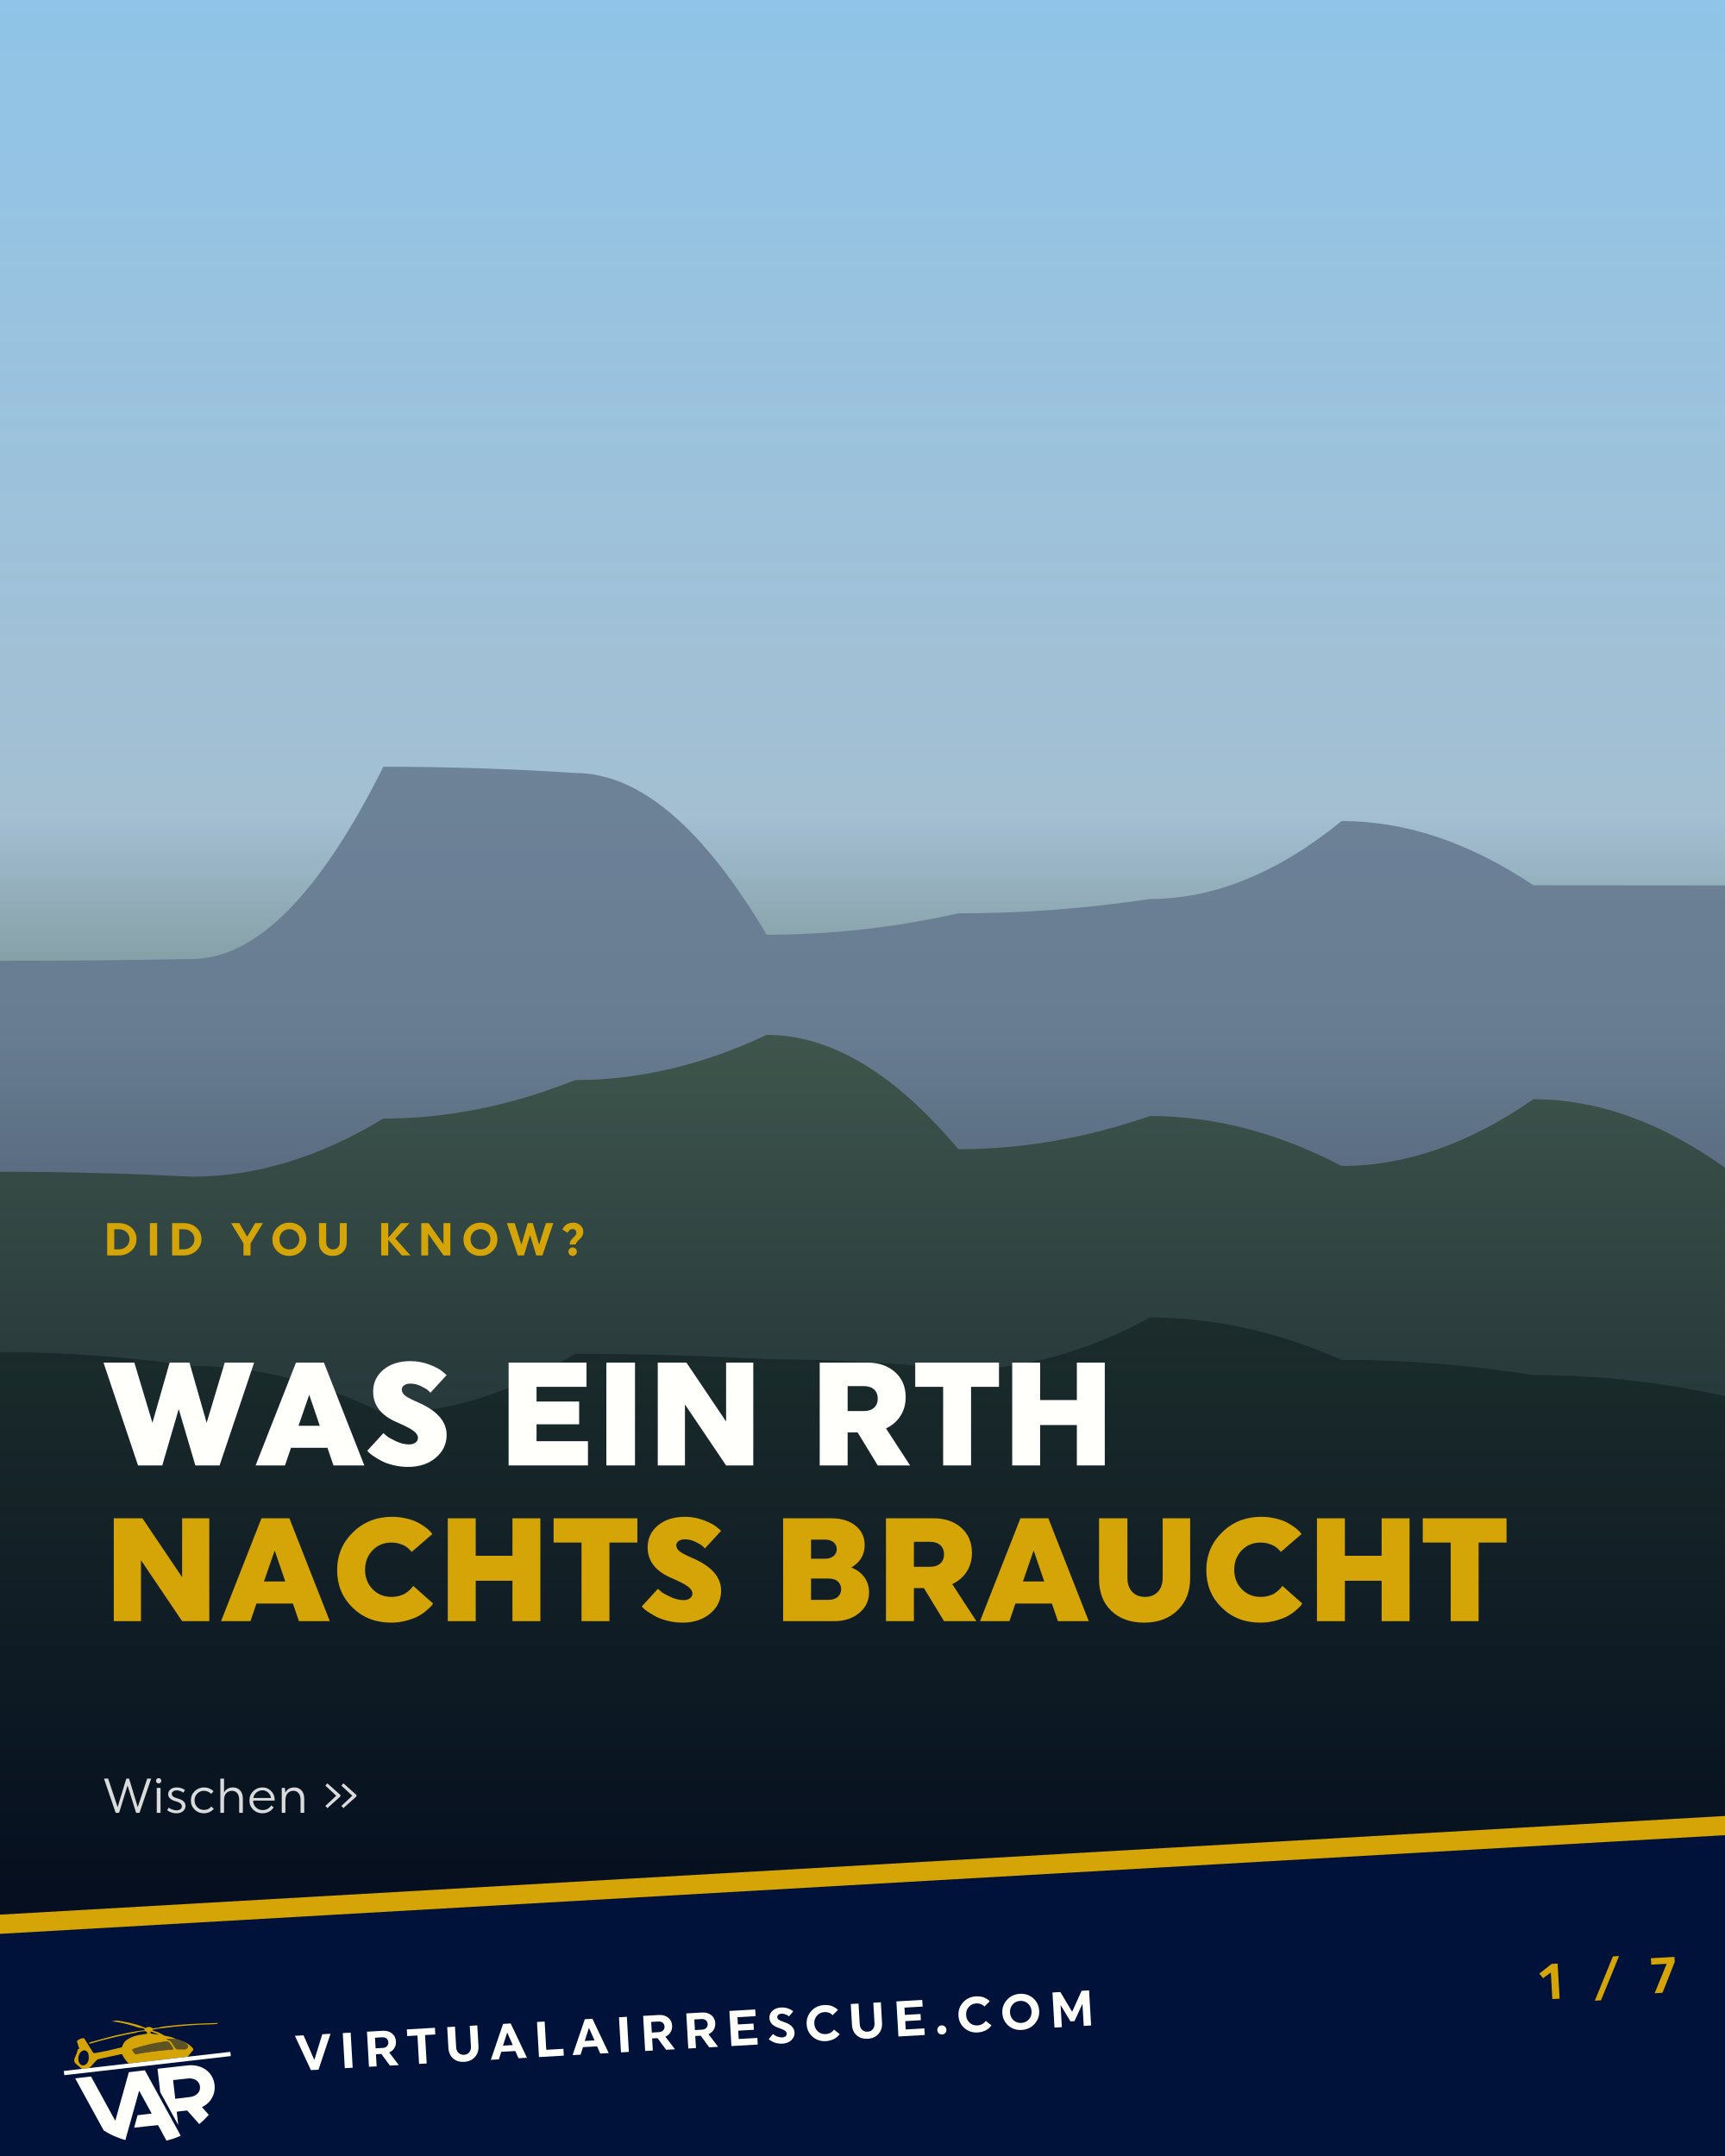
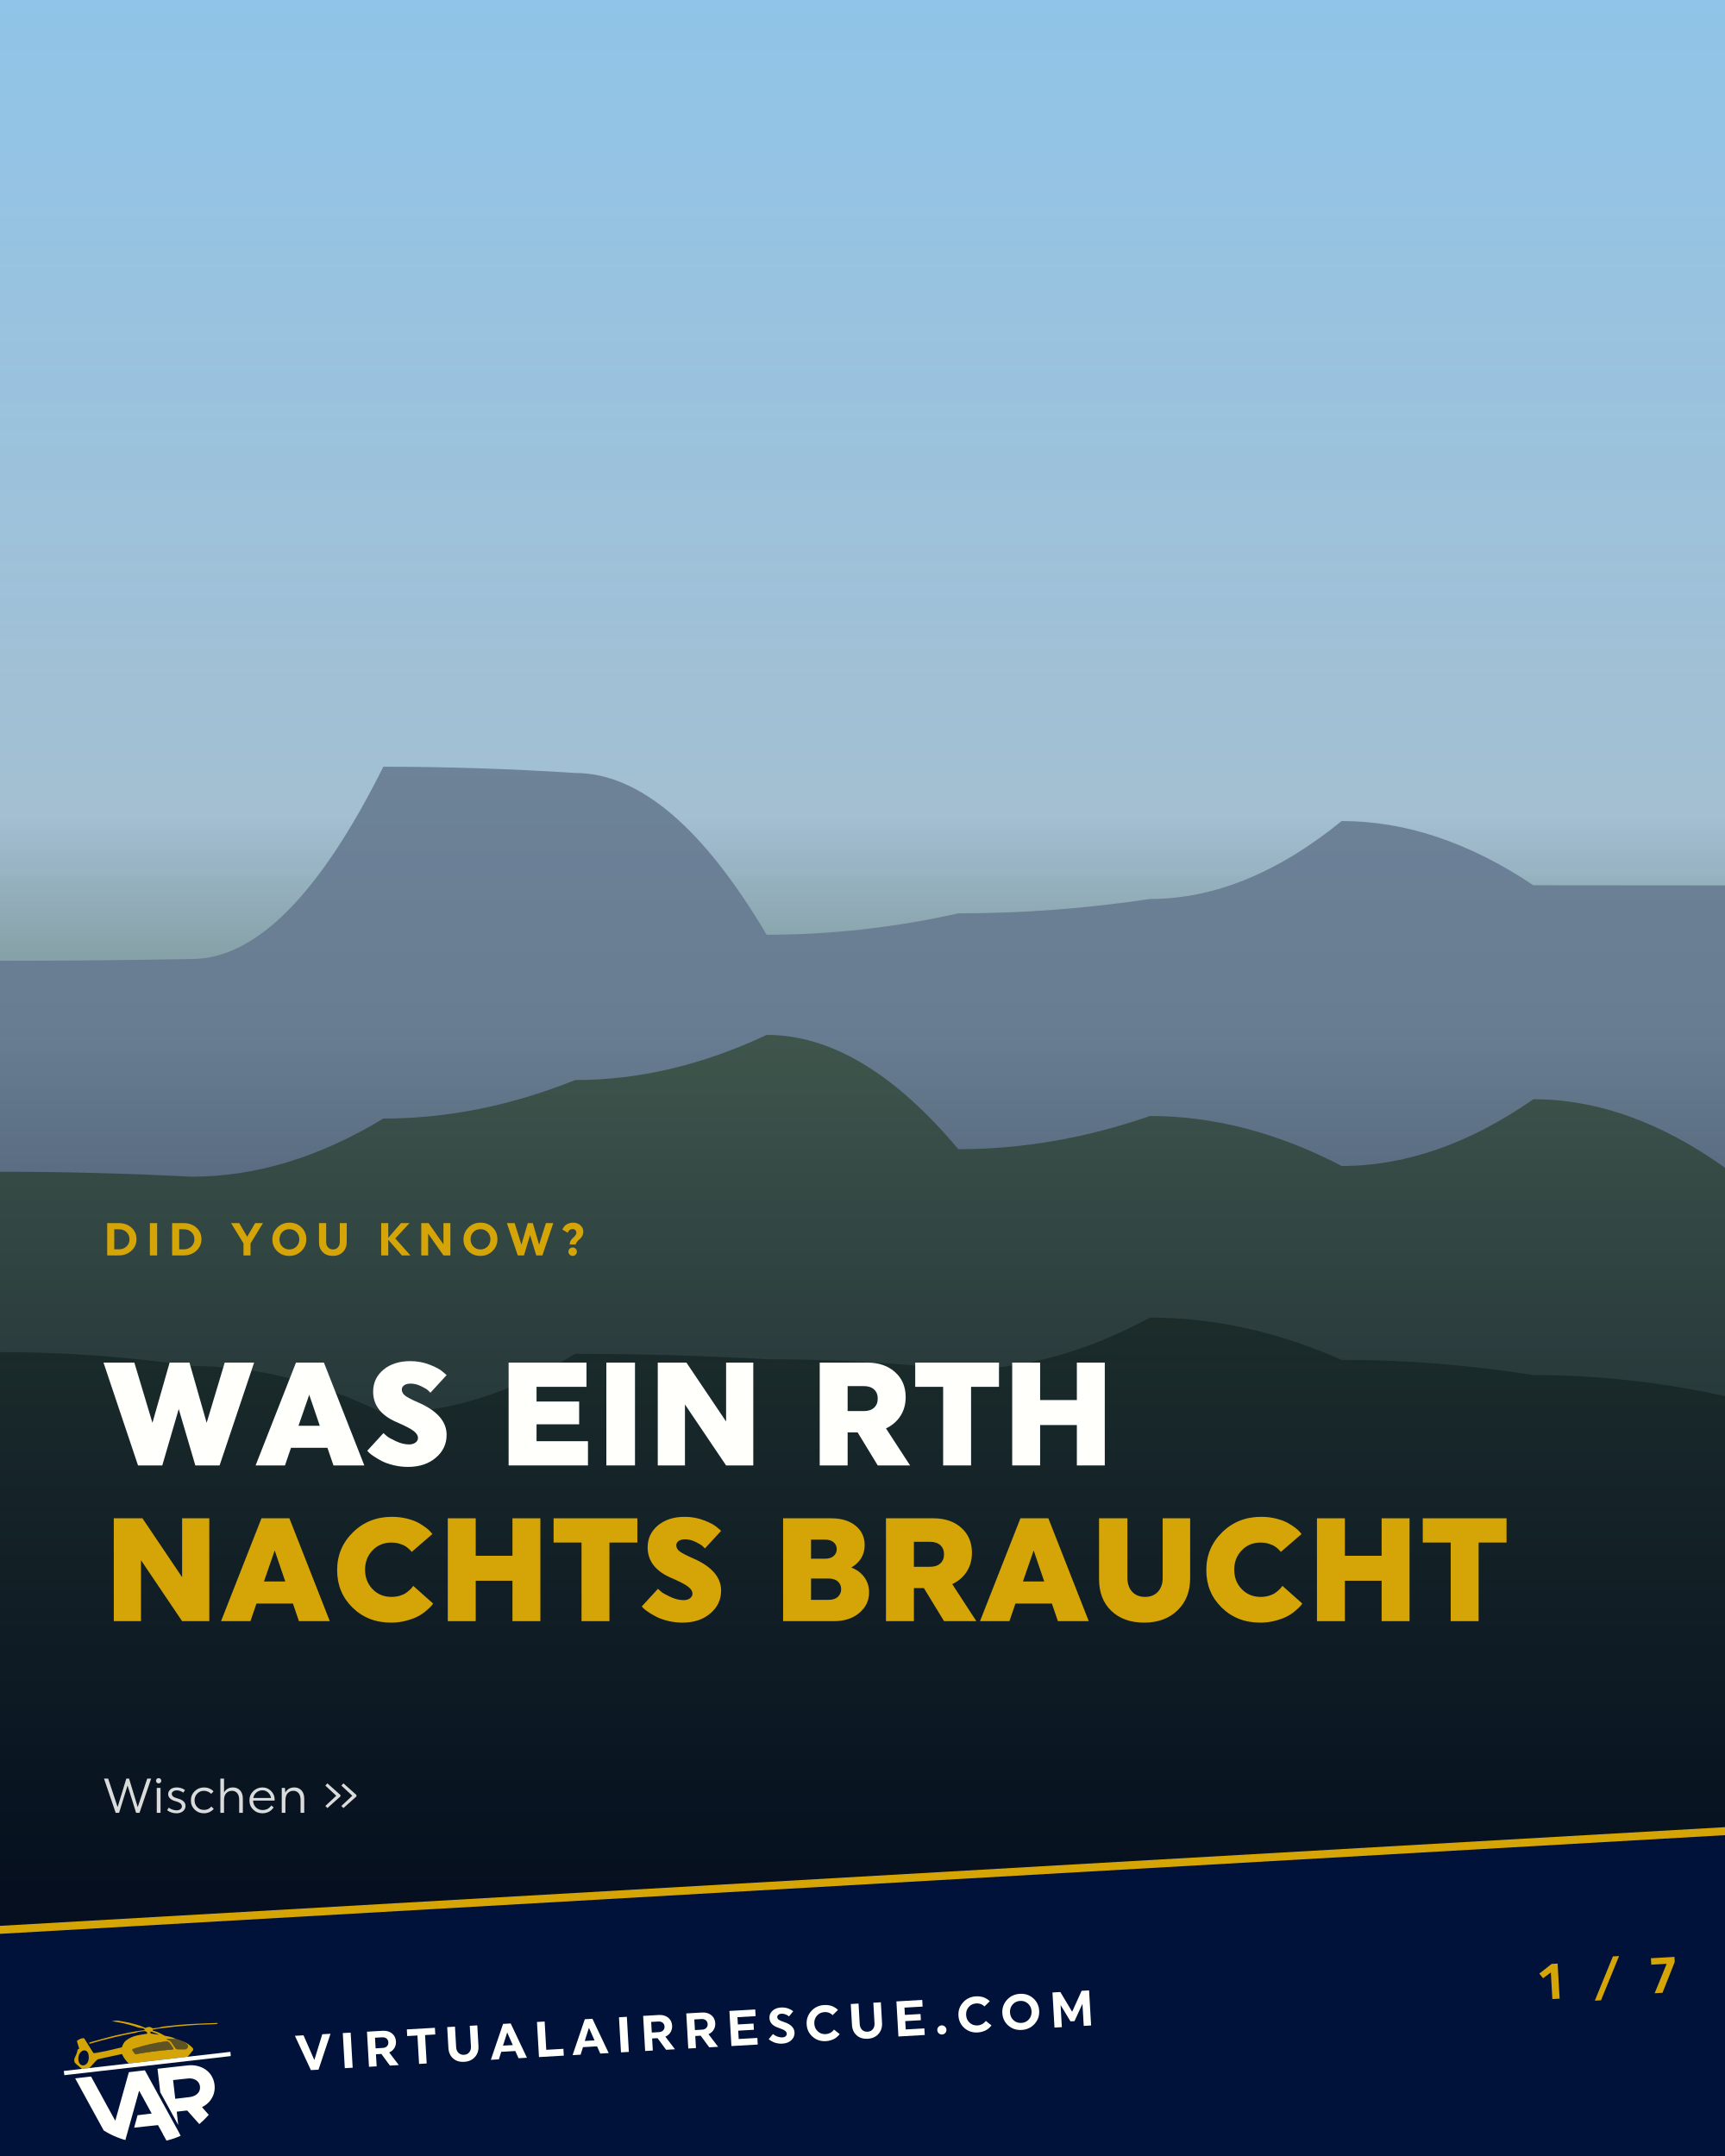
<svg xmlns="http://www.w3.org/2000/svg" viewBox="0 0 1080 1350" width="1080" height="1350">
  <defs>
    <clipPath id="k37">
      <rect x="0" y="0" width="1080" height="1350" />
    </clipPath>
  </defs>
  <g clip-path="url(#k37)">
    <g transform="translate(0,0)">
      <defs>
        <linearGradient id="sc38" x1="0" y1="0" x2="0" y2="1">
          <stop offset="0%" stop-color="#8FC4E8" />
          <stop offset="38%" stop-color="#BBD9EC" />
          <stop offset="58%" stop-color="#5F7F63" />
          <stop offset="78%" stop-color="#3C5A45" />
          <stop offset="100%" stop-color="#243A2C" />
        </linearGradient>
      </defs>
      <rect width="1080" height="1350" fill="url(#sc38)" />
      <path d="M0,1350 L0,601.6 Q60.0,601.6 120.0,600.5 Q180.0,600.5 240.0,480.1 Q300.0,480.1 360.0,484.0 Q420.0,484.0 480.0,585.3 Q540.0,585.3 600.0,571.9 Q660.0,571.9 720.0,562.9 Q780.0,562.9 840.0,514.1 Q900.0,514.1 960.0,554.3 Q1020.0,554.3 1080.0,554.4 L1080,1350 Z" fill="#7C93A8" />
      <path d="M0,1350 L0,733.7 Q60.0,733.7 120.0,736.8 Q180.0,736.8 240.0,700.4 Q300.0,700.4 360.0,676.3 Q420.0,676.3 480.0,648.0 Q540.0,648.0 600.0,719.6 Q660.0,719.6 720.0,698.8 Q780.0,698.8 840.0,730.1 Q900.0,730.1 960.0,688.3 Q1020.0,688.3 1080.0,731.2 L1080,1350 Z" fill="#4A6455" />
      <path d="M0,1350 L0,846.6 Q60.0,846.6 120.0,855.3 Q180.0,855.3 240.0,884.9 Q300.0,884.9 360.0,847.7 Q420.0,847.7 480.0,851.1 Q540.0,851.1 600.0,857.6 Q660.0,857.6 720.0,825.0 Q780.0,825.0 840.0,851.5 Q900.0,851.5 960.0,861.0 Q1020.0,861.0 1080.0,874.2 L1080,1350 Z" fill="#2E4536" />
    </g>
  </g>
  <defs>
    <linearGradient id="sr39" gradientUnits="userSpaceOnUse" x1="0" y1="0" x2="0" y2="1180">
      <stop offset="0%" stop-color="#00081C" stop-opacity="0" />
      <stop offset="55%" stop-color="#00081C" stop-opacity="0.16" />
      <stop offset="100%" stop-color="#00081C" stop-opacity="0.88" />
    </linearGradient>
  </defs>
  <rect width="1080" height="1350" fill="url(#sr39)" />
  <g fill="#D5A507" transform="translate(64.8,786.1)">
    <path transform="translate(0.00,0) scale(0.0289,-0.0289)" d="M233.0 567.0V132.0H333.0Q433.0 132.0 498.0 194.0Q563.0 256.0 563.0 350.0Q563.0 444.0 498.0 505.5Q433.0 567.0 333.0 567.0ZM80.0 700.0H330.0Q498.0 700.0 606.5 601.0Q715.0 502.0 715.0 352.0Q715.0 202.0 604.0 101.0Q493.0 0.0 325.0 0.0H80.0Z" />
    <path transform="translate(26.59,0) scale(0.0289,-0.0289)" d="M85.0 0.0V700.0H242.0V0.0Z" />
    <path transform="translate(40.66,0) scale(0.0289,-0.0289)" d="M233.0 567.0V132.0H333.0Q433.0 132.0 498.0 194.0Q563.0 256.0 563.0 350.0Q563.0 444.0 498.0 505.5Q433.0 567.0 333.0 567.0ZM80.0 700.0H330.0Q498.0 700.0 606.5 601.0Q715.0 502.0 715.0 352.0Q715.0 202.0 604.0 101.0Q493.0 0.0 325.0 0.0H80.0Z" />
    <path transform="translate(79.88,0) scale(0.0289,-0.0289)" d="M269.0 0.0V260.0L0.0 700.0H177.0L349.0 405.0L521.0 700.0H690.0L421.0 260.0V0.0Z" />
    <path transform="translate(104.44,0) scale(0.0289,-0.0289)" d="M413.0 130.0Q505.0 130.0 566.5 193.0Q628.0 256.0 628.0 350.0Q628.0 443.0 566.5 506.0Q505.0 569.0 413.0 569.0Q320.0 569.0 259.0 506.0Q198.0 443.0 198.0 350.0Q198.0 256.0 259.0 193.0Q320.0 130.0 413.0 130.0ZM152.0 604.5Q259.0 710.0 415.0 710.0Q571.0 710.0 675.5 607.0Q780.0 504.0 780.0 352.0Q780.0 200.0 673.0 95.0Q566.0 -10.0 410.0 -10.0Q254.0 -10.0 149.5 92.5Q45.0 195.0 45.0 347.0Q45.0 499.0 152.0 604.5Z" />
    <path transform="translate(132.91,0) scale(0.0289,-0.0289)" d="M520.0 700.0H670.0V290.0Q670.0 156.0 586.0 73.0Q502.0 -10.0 368.0 -10.0Q233.0 -10.0 151.5 70.5Q70.0 151.0 70.0 285.0V700.0H225.0V290.0Q225.0 218.0 266.0 174.0Q307.0 130.0 373.0 130.0Q439.0 130.0 479.5 174.0Q520.0 218.0 520.0 290.0Z" />
    <path transform="translate(171.55,0) scale(0.0289,-0.0289)" d="M528.0 0.0 233.0 339.0V0.0H80.0V700.0H233.0V381.0L508.0 700.0H693.0L385.0 368.0L713.0 0.0Z" />
    <path transform="translate(196.64,0) scale(0.0289,-0.0289)" d="M561.0 0.0 229.0 472.0V0.0H80.0V700.0H238.0L561.0 240.0V700.0H710.0V0.0Z" />
    <path transform="translate(224.09,0) scale(0.0289,-0.0289)" d="M413.0 130.0Q505.0 130.0 566.5 193.0Q628.0 256.0 628.0 350.0Q628.0 443.0 566.5 506.0Q505.0 569.0 413.0 569.0Q320.0 569.0 259.0 506.0Q198.0 443.0 198.0 350.0Q198.0 256.0 259.0 193.0Q320.0 130.0 413.0 130.0ZM152.0 604.5Q259.0 710.0 415.0 710.0Q571.0 710.0 675.5 607.0Q780.0 504.0 780.0 352.0Q780.0 200.0 673.0 95.0Q566.0 -10.0 410.0 -10.0Q254.0 -10.0 149.5 92.5Q45.0 195.0 45.0 347.0Q45.0 499.0 152.0 604.5Z" />
    <path transform="translate(252.56,0) scale(0.0289,-0.0289)" d="M236.0 0.0 0.0 700.0H168.0L315.0 232.0L452.0 700.0H561.0L698.0 232.0L845.0 700.0H1005.0L769.0 0.0H636.0L502.0 442.0L370.0 0.0Z" />
    <path transform="translate(286.23,0) scale(0.0289,-0.0289)" d="M351.0 81.0Q351.0 44.0 324.5 17.0Q298.0 -10.0 260.0 -10.0Q222.0 -10.0 195.0 16.5Q168.0 43.0 168.0 81.0Q168.0 119.0 195.0 145.5Q222.0 172.0 260.0 172.0Q298.0 172.0 324.5 145.5Q351.0 119.0 351.0 81.0ZM340.0 492.0Q340.0 526.0 317.5 549.0Q295.0 572.0 260.0 572.0Q237.0 572.0 217.5 563.5Q198.0 555.0 186.5 543.5Q175.0 532.0 167.0 520.0Q159.0 508.0 156.0 500.0L153.0 491.0L38.0 560.0Q40.0 566.0 44.0 576.0Q48.0 586.0 66.5 612.0Q85.0 638.0 108.5 658.0Q132.0 678.0 175.5 694.0Q219.0 710.0 271.0 710.0Q364.0 710.0 427.0 653.0Q490.0 596.0 490.0 516.0Q490.0 464.0 467.0 422.0Q444.0 380.0 416.0 357.0Q388.0 334.0 360.0 302.0Q332.0 270.0 325.0 237.0H195.0Q195.0 275.0 210.0 306.5Q225.0 338.0 246.5 359.5Q268.0 381.0 289.0 401.0Q310.0 421.0 325.0 444.0Q340.0 467.0 340.0 492.0Z" />
  </g>
  <g fill="#FFFFFC" transform="translate(64.8,917.6)">
    <path transform="translate(0.00,0) scale(0.092,-0.092)" d="M235.0 0.0 0.0 700.0H210.0L333.0 290.0L450.0 700.0H585.0L702.0 290.0L825.0 700.0H1025.0L790.0 0.0H625.0L512.0 384.0L400.0 0.0Z" />
    <path transform="translate(95.22,0) scale(0.092,-0.092)" d="M465.0 700.0 740.0 0.0H530.0L489.0 120.0H241.0L200.0 0.0H0.0L275.0 700.0ZM437.0 270.0 365.0 481.0 292.0 270.0Z" />
    <path transform="translate(164.22,0) scale(0.092,-0.092)" d="M245.0 517.0Q245.0 493.0 267.0 475.5Q289.0 458.0 356.0 429.0Q550.0 345.0 550.0 208.0Q550.0 115.0 476.5 52.5Q403.0 -10.0 287.0 -10.0Q237.0 -10.0 189.5 1.5Q142.0 13.0 111.0 29.0Q80.0 45.0 56.0 61.0Q32.0 77.0 21.0 88.0L10.0 100.0L120.0 220.0Q129.0 211.0 144.5 198.5Q160.0 186.0 206.0 164.5Q252.0 143.0 295.0 143.0Q321.0 143.0 338.0 155.5Q355.0 168.0 355.0 187.0Q355.0 212.0 325.0 235.0Q295.0 258.0 209.0 295.0Q50.0 364.0 50.0 502.0Q50.0 593.0 120.0 651.5Q190.0 710.0 303.0 710.0Q372.0 710.0 434.0 686.0Q496.0 662.0 523.0 638.0L550.0 615.0L440.0 495.0Q434.0 502.0 422.0 512.5Q410.0 523.0 375.0 540.0Q340.0 557.0 305.0 557.0Q277.0 557.0 261.0 545.5Q245.0 534.0 245.0 517.0Z" />
    <path transform="translate(247.20,0) scale(0.092,-0.092)" d="M610.0 0.0H70.0V700.0H600.0V535.0H260.0V435.0H550.0V280.0H260.0V165.0H610.0Z" />
    <path transform="translate(307.92,0) scale(0.092,-0.092)" d="M75.0 0.0V700.0H270.0V0.0Z" />
    <path transform="translate(340.58,0) scale(0.092,-0.092)" d="M535.0 0.0 255.0 415.0V0.0H70.0V700.0H265.0L535.0 299.0V700.0H720.0V0.0Z" />
    <path transform="translate(441.97,0) scale(0.092,-0.092)" d="M70.0 0.0V700.0H393.0Q510.0 700.0 582.5 635.5Q655.0 571.0 655.0 465.0Q655.0 392.0 619.5 337.0Q584.0 282.0 521.0 252.0L685.0 0.0H465.0L328.0 225.0H260.0V0.0ZM370.0 540.0H260.0V370.0H370.0Q415.0 370.0 440.0 393.0Q465.0 416.0 465.0 455.0Q465.0 494.0 440.0 517.0Q415.0 540.0 370.0 540.0Z" />
    <path transform="translate(507.29,0) scale(0.092,-0.092)" d="M580.0 535.0H390.0V0.0H200.0V535.0H10.0V700.0H580.0Z" />
    <path transform="translate(562.49,0) scale(0.092,-0.092)" d="M510.0 0.0V275.0H260.0V0.0H70.0V700.0H260.0V445.0H510.0V700.0H700.0V0.0Z" />
  </g>
  <g fill="#D5A507" transform="translate(64.8,1015.1)">
    <path transform="translate(0.00,0) scale(0.092,-0.092)" d="M535.0 0.0 255.0 415.0V0.0H70.0V700.0H265.0L535.0 299.0V700.0H720.0V0.0Z" />
    <path transform="translate(73.60,0) scale(0.092,-0.092)" d="M465.0 700.0 740.0 0.0H530.0L489.0 120.0H241.0L200.0 0.0H0.0L275.0 700.0ZM437.0 270.0 365.0 481.0 292.0 270.0Z" />
    <path transform="translate(142.60,0) scale(0.092,-0.092)" d="M558.0 240.0 693.0 120.0Q690.0 115.0 683.0 106.0Q676.0 97.0 650.5 74.5Q625.0 52.0 594.5 35.0Q564.0 18.0 513.5 4.0Q463.0 -10.0 407.0 -10.0Q249.0 -10.0 144.5 92.5Q40.0 195.0 40.0 347.0Q40.0 499.0 147.5 604.5Q255.0 710.0 413.0 710.0Q467.0 710.0 515.0 698.0Q563.0 686.0 593.5 669.0Q624.0 652.0 646.5 634.5Q669.0 617.0 678.0 605.0L688.0 593.0L547.0 471.0Q545.0 474.0 542.0 478.0Q539.0 482.0 527.0 493.0Q515.0 504.0 500.5 512.5Q486.0 521.0 461.5 528.0Q437.0 535.0 410.0 535.0Q332.0 535.0 281.0 482.0Q230.0 429.0 230.0 350.0Q230.0 271.0 281.0 218.0Q332.0 165.0 410.0 165.0Q439.0 165.0 465.0 172.5Q491.0 180.0 507.0 191.0Q523.0 202.0 535.0 213.5Q547.0 225.0 552.0 232.0Z" />
    <path transform="translate(209.12,0) scale(0.092,-0.092)" d="M510.0 0.0V275.0H260.0V0.0H70.0V700.0H260.0V445.0H510.0V700.0H700.0V0.0Z" />
    <path transform="translate(280.88,0) scale(0.092,-0.092)" d="M580.0 535.0H390.0V0.0H200.0V535.0H10.0V700.0H580.0Z" />
    <path transform="translate(336.08,0) scale(0.092,-0.092)" d="M245.0 517.0Q245.0 493.0 267.0 475.5Q289.0 458.0 356.0 429.0Q550.0 345.0 550.0 208.0Q550.0 115.0 476.5 52.5Q403.0 -10.0 287.0 -10.0Q237.0 -10.0 189.5 1.5Q142.0 13.0 111.0 29.0Q80.0 45.0 56.0 61.0Q32.0 77.0 21.0 88.0L10.0 100.0L120.0 220.0Q129.0 211.0 144.5 198.5Q160.0 186.0 206.0 164.5Q252.0 143.0 295.0 143.0Q321.0 143.0 338.0 155.5Q355.0 168.0 355.0 187.0Q355.0 212.0 325.0 235.0Q295.0 258.0 209.0 295.0Q50.0 364.0 50.0 502.0Q50.0 593.0 120.0 651.5Q190.0 710.0 303.0 710.0Q372.0 710.0 434.0 686.0Q496.0 662.0 523.0 638.0L550.0 615.0L440.0 495.0Q434.0 502.0 422.0 512.5Q410.0 523.0 375.0 540.0Q340.0 557.0 305.0 557.0Q277.0 557.0 261.0 545.5Q245.0 534.0 245.0 517.0Z" />
    <path transform="translate(419.06,0) scale(0.092,-0.092)" d="M70.0 700.0H398.0Q501.0 700.0 563.0 649.5Q625.0 599.0 625.0 518.0Q625.0 419.0 534.0 365.0Q591.0 343.0 623.0 298.5Q655.0 254.0 655.0 196.0Q655.0 112.0 588.5 56.0Q522.0 0.0 417.0 0.0H70.0ZM380.0 290.0H260.0V145.0H380.0Q421.0 145.0 443.0 166.0Q465.0 187.0 465.0 218.0Q465.0 249.0 443.0 269.5Q421.0 290.0 380.0 290.0ZM260.0 425.0H355.0Q393.0 425.0 414.0 443.5Q435.0 462.0 435.0 490.0Q435.0 518.0 414.0 536.5Q393.0 555.0 355.0 555.0H260.0Z" />
    <path transform="translate(483.46,0) scale(0.092,-0.092)" d="M70.0 0.0V700.0H393.0Q510.0 700.0 582.5 635.5Q655.0 571.0 655.0 465.0Q655.0 392.0 619.5 337.0Q584.0 282.0 521.0 252.0L685.0 0.0H465.0L328.0 225.0H260.0V0.0ZM370.0 540.0H260.0V370.0H370.0Q415.0 370.0 440.0 393.0Q465.0 416.0 465.0 455.0Q465.0 494.0 440.0 517.0Q415.0 540.0 370.0 540.0Z" />
    <path transform="translate(548.78,0) scale(0.092,-0.092)" d="M465.0 700.0 740.0 0.0H530.0L489.0 120.0H241.0L200.0 0.0H0.0L275.0 700.0ZM437.0 270.0 365.0 481.0 292.0 270.0Z" />
    <path transform="translate(617.78,0) scale(0.092,-0.092)" d="M493.0 700.0H680.0V293.0Q680.0 156.0 593.5 73.0Q507.0 -10.0 367.0 -10.0Q227.0 -10.0 143.5 70.0Q60.0 150.0 60.0 287.0V700.0H253.0V295.0Q253.0 235.0 285.5 200.0Q318.0 165.0 373.0 165.0Q428.0 165.0 460.5 200.0Q493.0 235.0 493.0 295.0Z" />
    <path transform="translate(686.78,0) scale(0.092,-0.092)" d="M558.0 240.0 693.0 120.0Q690.0 115.0 683.0 106.0Q676.0 97.0 650.5 74.5Q625.0 52.0 594.5 35.0Q564.0 18.0 513.5 4.0Q463.0 -10.0 407.0 -10.0Q249.0 -10.0 144.5 92.5Q40.0 195.0 40.0 347.0Q40.0 499.0 147.5 604.5Q255.0 710.0 413.0 710.0Q467.0 710.0 515.0 698.0Q563.0 686.0 593.5 669.0Q624.0 652.0 646.5 634.5Q669.0 617.0 678.0 605.0L688.0 593.0L547.0 471.0Q545.0 474.0 542.0 478.0Q539.0 482.0 527.0 493.0Q515.0 504.0 500.5 512.5Q486.0 521.0 461.5 528.0Q437.0 535.0 410.0 535.0Q332.0 535.0 281.0 482.0Q230.0 429.0 230.0 350.0Q230.0 271.0 281.0 218.0Q332.0 165.0 410.0 165.0Q439.0 165.0 465.0 172.5Q491.0 180.0 507.0 191.0Q523.0 202.0 535.0 213.5Q547.0 225.0 552.0 232.0Z" />
    <path transform="translate(753.30,0) scale(0.092,-0.092)" d="M510.0 0.0V275.0H260.0V0.0H70.0V700.0H260.0V445.0H510.0V700.0H700.0V0.0Z" />
    <path transform="translate(825.06,0) scale(0.092,-0.092)" d="M580.0 535.0H390.0V0.0H200.0V535.0H10.0V700.0H580.0Z" />
  </g>
  <g fill="#FFFFFC" opacity=".85" transform="translate(64.8,1135.1)">
    <path transform="translate(0.00,0) scale(0.0306,-0.0306)" d="M249.0 0.0 10.0 700.0H95.0L289.0 117.0L467.0 700.0H523.0L700.0 117.0L895.0 700.0H975.0L737.0 0.0H667.0L492.0 559.0L319.0 0.0Z" />
    <path transform="translate(30.75,0) scale(0.0306,-0.0306)" d="M85.0 0.0V509.0H162.0V0.0ZM85.0 694.0Q100.0 709.0 123.0 709.0Q146.0 709.0 161.5 694.0Q177.0 679.0 177.0 656.0Q177.0 633.0 161.5 617.5Q146.0 602.0 123.0 602.0Q100.0 602.0 85.0 617.5Q70.0 633.0 70.0 656.0Q70.0 679.0 85.0 694.0Z" />
    <path transform="translate(38.92,0) scale(0.0306,-0.0306)" d="M243.0 294.0Q406.0 251.0 406.0 141.0Q406.0 77.0 356.0 33.5Q306.0 -10.0 219.0 -10.0Q166.0 -10.0 119.0 6.5Q72.0 23.0 51.0 39.0L30.0 55.0L65.0 106.0Q72.0 100.0 85.5 90.5Q99.0 81.0 139.5 65.5Q180.0 50.0 220.0 50.0Q272.0 50.0 302.0 73.5Q332.0 97.0 332.0 130.0Q332.0 165.0 304.0 191.0Q276.0 217.0 198.0 238.0Q128.0 257.0 89.5 294.0Q51.0 331.0 51.0 381.0Q51.0 438.0 97.5 478.5Q144.0 519.0 227.0 519.0Q273.0 519.0 315.0 505.5Q357.0 492.0 376.0 478.0L395.0 464.0L359.0 412.0Q353.0 417.0 342.5 425.0Q332.0 433.0 298.5 446.0Q265.0 459.0 230.0 459.0Q180.0 459.0 152.5 437.5Q125.0 416.0 125.0 389.0Q125.0 358.0 150.5 335.0Q176.0 312.0 243.0 294.0Z" />
    <path transform="translate(53.34,0) scale(0.0306,-0.0306)" d="M462.0 128.0 513.0 81.0Q510.0 77.0 505.0 71.0Q500.0 65.0 481.0 49.5Q462.0 34.0 441.0 22.0Q420.0 10.0 385.0 0.0Q350.0 -10.0 312.0 -10.0Q198.0 -10.0 121.5 65.5Q45.0 141.0 45.0 253.0Q45.0 365.0 123.0 442.0Q201.0 519.0 315.0 519.0Q372.0 519.0 420.0 498.5Q468.0 478.0 488.0 458.0L508.0 437.0L458.0 387.0Q452.0 394.0 441.5 404.5Q431.0 415.0 393.5 432.5Q356.0 450.0 313.0 450.0Q231.0 450.0 175.5 394.0Q120.0 338.0 120.0 255.0Q120.0 171.0 175.0 115.0Q230.0 59.0 313.0 59.0Q342.0 59.0 367.5 66.0Q393.0 73.0 409.5 83.0Q426.0 93.0 438.5 103.5Q451.0 114.0 456.0 121.0Z" />
    <path transform="translate(70.72,0) scale(0.0306,-0.0306)" d="M80.0 0.0V700.0H155.0V413.0Q211.0 519.0 340.0 519.0Q426.0 519.0 483.0 459.0Q540.0 399.0 540.0 287.0V0.0H465.0V263.0Q465.0 357.0 423.5 403.5Q382.0 450.0 319.0 450.0Q248.0 450.0 201.5 403.0Q155.0 356.0 155.0 259.0V0.0Z" />
    <path transform="translate(89.99,0) scale(0.0306,-0.0306)" d="M559.0 250.0H120.0Q121.0 167.0 176.5 111.5Q232.0 56.0 316.0 56.0Q350.0 56.0 381.0 65.5Q412.0 75.0 431.5 89.0Q451.0 103.0 465.5 117.0Q480.0 131.0 486.0 140.0L492.0 150.0L540.0 111.0Q537.0 106.0 531.5 98.0Q526.0 90.0 506.0 69.0Q486.0 48.0 462.0 32.0Q438.0 16.0 397.5 3.0Q357.0 -10.0 312.0 -10.0Q198.0 -10.0 121.5 65.5Q45.0 141.0 45.0 253.0Q45.0 365.0 123.0 442.0Q201.0 519.0 314.0 519.0Q416.0 519.0 488.5 445.5Q561.0 372.0 561.0 269.0ZM313.0 460.0Q241.0 460.0 188.5 416.0Q136.0 372.0 124.0 303.0H487.0Q477.0 370.0 427.0 415.0Q377.0 460.0 313.0 460.0Z" />
    <path transform="translate(109.15,0) scale(0.0306,-0.0306)" d="M155.0 248.0V0.0H80.0V509.0H146.0L152.0 411.0Q208.0 519.0 340.0 519.0Q426.0 519.0 483.0 459.0Q540.0 399.0 540.0 287.0V0.0H465.0V263.0Q465.0 357.0 423.5 403.5Q382.0 450.0 319.0 450.0Q247.0 450.0 201.0 401.0Q155.0 352.0 155.0 248.0Z" />
    <path transform="translate(136.60,0) scale(0.0306,-0.0306)" d="M75.0 140.0 298.0 349.0 75.0 557.0 117.0 602.0 383.0 365.0V335.0L117.0 97.0ZM403.0 140.0 626.0 349.0 403.0 557.0 445.0 602.0 711.0 365.0V335.0L445.0 97.0Z" />
  </g>
  <g transform="translate(540.0,1180.0) rotate(-3.2747)">
    <rect x="-1404" y="0" width="2808" height="2808" fill="#00113A" />
-     <rect x="-1404" y="-12" width="2808" height="12" fill="#D5A507" />
+     <rect x="-1404" y="-5" width="2808" height="5" fill="#D5A507" />
    <g transform="translate(-506.0,32.5) scale(0.20508)">
      <defs>
        <clipPath id="n1b40">
          <circle cx="256" cy="256" r="256" />
        </clipPath>
      </defs>
      <g clip-path="url(#n1b40)">
        <circle cx="256" cy="256" r="256" fill="#00113A" />
        <g fill="#D5A507" transform="translate(34.00,126.11) scale(0.444)">
          <path d="M35.7 305.27C27.86 297.99 20 290.67 18.23 289.02C12.94 284.07 7.26 277.76 2.59 271.63C1.3 269.94 1.3 269.94 0.67 259.67C0.04 249.4 0.04 249.4 3.21 243.43C17.85 215.93 25.31 198.26 26.9 187.33C27.45 183.58 26.65 184.36 34.25 180.13C39.92 176.97 39.91 176.98 39.91 175.49C39.91 173.85 39.02 172.61 37.83 172.6C37.11 172.6 37.81 175.22 31.69 149.81C26.64 128.87 26.11 126.2 26.67 124.15C27.12 122.49 32.62 119.37 41.13 115.95C46.53 113.78 47.49 113.3 48.58 112.26C50.67 110.26 58.97 108.69 71.24 107.99C77.19 107.64 74.98 104.81 89.29 131.15C96.15 143.79 105.73 161.29 110.57 170.04C115.41 178.79 120.75 188.62 122.44 191.88C129.48 205.52 134.23 213.21 136.29 214.34C139.72 216.22 170.18 212.83 229.23 204.01C250.02 200.91 306.75 190.88 330.23 186.17C332.66 185.68 332.66 185.68 333.54 183.12C338.5 168.63 350.1 151.3 360.17 143.32C372.8 133.3 397.13 121.34 414.41 116.63C435.84 110.79 444.66 109.17 464.81 107.34C479.81 105.98 511.76 102.62 512.05 102.38C512.08 102.36 511.65 99.49 511.1 96.01C510.1 89.68 510.1 89.68 506.87 88.58C502.65 87.13 501 86.26 499.45 84.67C498.18 83.37 498.18 83.37 487.88 83.75C459.05 84.82 451.08 85.73 441.9 89.01C435.4 91.33 435.45 91.31 428.8 91.97C362.81 98.45 214.12 125.11 126.21 146.21C111.13 149.83 109.91 149.82 109.35 146.09C108.62 141.18 110.96 140.04 130.7 135.68C199.78 120.43 262.82 107.4 294.63 101.81C336.98 94.36 431.41 81.22 452.54 79.84C455.13 79.67 462.05 79.18 467.91 78.75C473.77 78.33 480.74 77.91 483.41 77.82C496.02 77.41 495.76 77.44 495.55 76.49C495.44 76.03 495.28 74.08 495.18 72.17C495.01 68.69 495.01 68.69 493.75 68.38C493.06 68.2 491.24 67.34 489.71 66.47C482.4 62.32 482.87 62.48 475.05 61.23C461.69 59.09 454.17 57.41 449.82 55.59C448.42 55 444.91 53.47 442.02 52.19C431.61 47.57 418.28 42.66 392.8 34.08C364.87 24.67 339.59 17.5 311.76 11.09C299.95 8.37 299.99 8.38 290.21 6.6C279.38 4.63 274.04 3.36 274.55 2.87C275.14 2.3 289.73 0.65 297.88 0.23C311.16 -0.46 311.55 -0.4 341.15 6.74C389.7 18.46 402.15 22.04 437.97 34.58C462.99 43.33 472.02 47.05 486.52 54.55C489.7 56.2 494.13 58.47 496.36 59.59C498.58 60.72 500.74 61.86 501.14 62.13C501.87 62.62 501.89 62.62 504.82 61.38C519.4 55.23 529.43 55.03 540.79 60.69C546.35 63.46 548.17 64.78 548.98 66.6C549.58 67.97 555.31 67.94 575.92 66.45C598.39 64.83 598.39 64.83 607.34 62.29C614.29 60.32 614.14 60.33 639.56 58.79C703.41 54.93 756.26 53.13 806.36 53.13C858.12 53.13 977.54 55.09 996.82 56.26C1000.43 56.48 1001.17 58.14 998.71 60.49C995.29 63.76 991.43 63.94 948.73 62.85C873.08 60.91 856.08 60.83 788.97 62.17C722.22 63.5 694.67 64.8 620.01 70.11C613.86 70.55 607 70.98 604.77 71.07C591.89 71.59 573.5 73.35 567.47 74.64C561.97 75.82 561.32 75.9 556.36 76.04C551.11 76.19 551.11 76.19 550.94 78.75C550.84 80.16 550.57 81.77 550.34 82.33C550.01 83.11 549.99 83.38 550.24 83.47C550.42 83.53 553.42 84.55 556.9 85.72C560.39 86.9 566.25 88.96 569.93 90.32C573.61 91.67 576.74 92.77 576.89 92.77C580.14 92.77 614.7 111.79 625.81 119.69C630.93 123.34 630.93 123.34 636.87 124.75C672.02 133.12 689.95 139.38 701.29 147.24C705.18 149.93 705.18 149.93 720.24 155.31C752.95 166.98 765.35 173.35 790.99 191.66C799.5 197.73 816.67 214.97 819.64 220.42C823.42 227.36 820.75 237.21 814.42 239.63C811.9 240.59 812.26 240.2 804.25 250.61C795.46 262.02 780.6 276.24 776.87 276.82C775.66 277 373.53 299.94 373.25 299.84C371.87 299.33 359.32 284.34 355.46 278.59C344.66 262.51 338.75 252.16 334.39 241.69C332.21 236.45 330.36 232.1 330.28 232.02C329.97 231.71 213.68 249.73 187.97 254.08C164.08 258.12 163.13 258.35 158.5 261.43C151.54 266.06 146.73 270.44 129.11 288.18C98.73 318.77 105.03 315.29 77.25 316.85C63.91 317.61 52.31 318.29 51.48 318.37C49.96 318.52 49.96 318.52 35.7 305.27ZM65.16 294.35C83.73 291.12 97.51 273.39 100.91 248.38C101.38 244.97 101.37 230.17 100.9 226C99.56 213.99 98.8 211.61 94.02 204.55C76.64 178.83 40.43 194.92 31.18 232.47C22.2 268.91 38.7 298.96 65.16 294.35ZM426.51 238.42C508.82 228.76 585.47 223.14 652.64 221.81C692.24 221.03 690.56 222.48 677.71 200.11C656.08 162.43 653.86 160.82 626.75 163.14C557.73 169.02 495.94 179.34 427.86 196.36C408.78 201.13 406.7 201.91 404.56 205.13C401.84 209.25 402.31 210.47 412.79 226.27C421.54 239.45 421.09 239.05 426.51 238.42ZM771.34 224.12C780.47 221.3 789.76 206.88 786.96 199.86C783.31 190.7 764.16 174.62 748.38 167.48C741.64 164.43 718.63 155.97 707.64 152.51C687.74 146.23 651.12 143.59 643.34 147.88C640.63 149.37 642.43 150.74 649.96 152.91C662.3 156.47 670.56 163.87 679.03 178.98C687.23 193.6 699.29 212.89 702.16 215.99C707.1 221.32 707.66 221.47 727.59 222.62C764.71 224.76 768.81 224.9 771.34 224.12ZM591.15 114.24C591.15 114.08 588 112.11 584.82 110.28C578.3 106.55 556.35 96.34 545.07 91.8C543.08 91 540.82 89.97 540.03 89.52C537.82 88.26 535.19 88.74 534.96 90.44C534.72 92.22 534.14 101.92 534.27 102.04C534.33 102.09 541.55 103.67 550.3 105.55C559.05 107.43 571.61 110.17 578.21 111.63C589.8 114.19 591.15 114.47 591.15 114.24Z" fill-rule="evenodd" />
          <path d="M426.51 238.42C508.82 228.76 585.47 223.14 652.64 221.81C692.24 221.03 690.56 222.48 677.71 200.11C656.08 162.43 653.86 160.82 626.75 163.14C557.73 169.02 495.94 179.34 427.86 196.36C408.78 201.13 406.7 201.91 404.56 205.13C401.84 209.25 402.31 210.47 412.79 226.27C421.54 239.45 421.09 239.05 426.51 238.42ZM771.34 224.12C780.47 221.3 789.76 206.88 786.96 199.86C783.31 190.7 764.16 174.62 748.38 167.48C741.64 164.43 718.63 155.97 707.64 152.51C687.74 146.23 651.12 143.59 643.34 147.88C640.63 149.37 642.43 150.74 649.96 152.91C662.3 156.47 670.56 163.87 679.03 178.98C687.23 193.6 699.29 212.89 702.16 215.99C707.1 221.32 707.66 221.47 727.59 222.62C764.71 224.76 768.81 224.9 771.34 224.12Z" opacity="0.45" />
        </g>
        <g transform="translate(256,256) rotate(-3.275)">
          <rect x="-614.4" y="0" width="1228.8" height="13" fill="#FFFFFC" />
        </g>
        <g transform="rotate(-3.275 256 256)">
          <defs>
            <clipPath id="wc1b40">
              <circle cx="256" cy="256" r="249.00" />
            </clipPath>
          </defs>
          <g clip-path="url(#wc1b40)">
            <g fill="#FFFFFC" transform="translate(32.03,282.00) scale(0.42394)">
              <path d="M195.1 478.09C193.93 477.63 193.3 476.14 173.69 427.85C169.31 417.07 161.96 399.04 157.36 387.77C144.85 357.16 130.53 321.99 124.7 307.6C121.86 300.58 116.25 286.82 112.24 277.02C99.77 246.52 89.4 221.12 84.01 207.84C76.29 188.85 63.1 156.48 36.82 92.04C5.35 14.87 0 1.67 0 1.08C0 0.81 25.85 0.66 57.45 0.74L114.9 0.89L119.73 12.77C122.38 19.3 128.74 34.93 133.87 47.51C145.14 75.16 159.52 110.48 170.14 136.58C174.45 147.19 182.06 165.9 187.05 178.15C196.26 200.76 206.8 226.67 220.74 260.99C224.99 271.44 230.49 284.93 232.96 290.97C235.43 297.02 240.44 309.31 244.09 318.29C251.9 337.51 251.75 337.2 252.42 336.01C252.69 335.53 256.69 325.8 261.33 314.39C269.84 293.41 277.55 274.47 295.12 231.29C300.44 218.23 308.05 199.52 312.04 189.73C318.74 173.26 325.93 155.59 346.48 105.11C350.8 94.49 358.42 75.79 363.41 63.54C368.4 51.29 376.16 32.19 380.66 21.08L388.83 0.89L446.64 0.59C478.44 0.43 504.66 0.45 504.91 0.64C505.16 0.82 508.67 9.11 512.7 19.04C516.73 28.98 524.11 47.13 529.11 59.38C541.84 90.6 555.55 124.24 565.9 149.64C570.75 161.56 578.1 179.6 582.23 189.73C586.36 199.85 593.99 218.56 599.17 231.29C604.36 244.03 612.91 265.01 618.18 277.91C633.59 315.68 644.01 341.24 650.83 358.08C654.35 366.73 659.95 380.49 663.29 388.66C666.63 396.82 673.22 412.99 677.95 424.58C682.68 436.18 689.46 452.8 693.03 461.52C696.6 470.24 699.52 477.52 699.52 477.7C699.52 477.88 673.66 478.03 642.04 478.03L584.56 478.03L581.68 471.05C577.2 460.19 560.23 418.53 557.18 410.93C555.68 407.17 554.19 403.76 553.87 403.36C553.42 402.77 535.39 402.61 467.27 402.61C419.95 402.61 381.24 402.46 381.24 402.26C381.24 402.07 384.56 393.72 388.61 383.71C396.8 363.5 408.21 335.11 412.82 323.49L415.81 315.92L467.08 315.77L518.34 315.62L513.87 304.63C511.41 298.59 505.44 283.89 500.59 271.97C495.75 260.05 487.88 240.68 483.1 228.92C478.32 217.16 470.83 198.72 466.45 187.95C450.59 148.87 447.82 142.25 447.34 142.09C447.07 142 445.2 146.13 443.18 151.28C441.16 156.42 434.67 172.52 428.75 187.05C422.83 201.59 414.81 221.36 410.93 231C407.04 240.63 399.56 259.07 394.3 271.97C376.24 316.27 366.82 339.41 358.64 359.56C345.14 392.83 338.8 408.42 330.37 429.04C311.03 476.38 310.36 477.95 309.1 478.28C307.23 478.79 196.4 478.6 195.1 478.09ZM881.95 474.91C879.81 472 876.03 466.65 856.48 438.84C852.23 432.79 840.49 416.09 830.38 401.72C820.26 387.35 807.21 368.78 801.36 360.45C784.84 336.91 776.14 324.62 775.21 323.48C774.4 322.5 772.01 322.45 736.79 322.59L699.23 322.74L698.93 370.83L698.63 418.92L690.21 398.15C685.57 386.72 677.74 367.49 672.81 355.4C667.87 343.32 660.52 325.28 656.47 315.32C652.42 305.36 644.8 286.65 639.54 273.75C634.28 260.85 625.94 240.41 621.01 228.33C616.08 216.24 608.68 198.2 604.57 188.24L597.09 170.13L596.94 85.03L596.79 -0.07L711.55 0.16C835.48 0.41 832.04 0.32 850.36 3.58C934.1 18.49 989.12 78.21 991.5 156.77C993.56 225.09 954.38 283.51 889.7 308.51C886.35 309.81 883.62 311.05 883.61 311.28C883.61 311.67 888.25 318.33 910.61 350.06C915.44 356.92 922.68 367.21 926.69 372.92C930.71 378.64 938.14 389.19 943.21 396.38C948.28 403.56 955.61 413.98 959.5 419.54C963.39 425.09 972.96 438.72 980.78 449.82C999.57 476.5 1000 477.12 1000 477.61C1000 477.84 973.95 478.03 942.12 478.03C884.24 478.03 884.24 478.03 881.95 474.91ZM812.44 228.62C858.16 224.16 885.99 198.77 885.99 161.52C885.99 130.34 865.44 106.28 831.53 97.74C817.42 94.19 818.24 94.23 756.09 93.98L698.93 93.75L698.93 161.48L698.93 229.22L752.61 229.22C784.27 229.22 808.81 228.97 812.44 228.62Z" fill-rule="evenodd" />
              <path d="M192.83 474.62 L311.60 474.62 L252.04 614.97 L252.04 614.97 ZM582.75 474.62 L697.88 474.62 L780.63 678.62 L666.26 678.62 ZM887.32 474.62 L997.18 474.62 L1138.70 678.62 L1067.96 678.62 Z" />
            </g>
          </g>
        </g>
      </g>
    </g>
    <g fill="#FFFFFC" transform="translate(-360.2,96.3)">
      <path transform="translate(0.00,0) scale(0.03145,-0.03145)" d="M279.0 0.0 0.0 700.0H172.0L359.0 197.0L546.0 700.0H710.0L431.0 0.0Z" />
      <path transform="translate(27.36,0) scale(0.03145,-0.03145)" d="M85.0 0.0V700.0H242.0V0.0Z" />
      <path transform="translate(42.68,0) scale(0.03145,-0.03145)" d="M374.0 571.0H233.0V359.0H374.0Q429.0 359.0 461.0 388.5Q493.0 418.0 493.0 465.0Q493.0 512.0 461.0 541.5Q429.0 571.0 374.0 571.0ZM80.0 0.0V700.0H393.0Q505.0 700.0 575.0 637.0Q645.0 574.0 645.0 473.0Q645.0 399.0 605.5 343.0Q566.0 287.0 498.0 262.0L675.0 0.0H498.0L341.0 241.0H233.0V0.0Z" />
      <path transform="translate(69.72,0) scale(0.03145,-0.03145)" d="M575.0 567.0H371.0V0.0H219.0V567.0H15.0V700.0H575.0Z" />
      <path transform="translate(93.31,0) scale(0.03145,-0.03145)" d="M520.0 700.0H670.0V290.0Q670.0 156.0 586.0 73.0Q502.0 -10.0 368.0 -10.0Q233.0 -10.0 151.5 70.5Q70.0 151.0 70.0 285.0V700.0H225.0V290.0Q225.0 218.0 266.0 174.0Q307.0 130.0 373.0 130.0Q439.0 130.0 479.5 174.0Q520.0 218.0 520.0 290.0Z" />
      <path transform="translate(121.62,0) scale(0.03145,-0.03145)" d="M356.0 525.0 258.0 268.0H453.0ZM436.0 700.0 720.0 0.0H552.0L496.0 147.0H216.0L160.0 0.0H0.0L284.0 700.0Z" />
      <path transform="translate(149.29,0) scale(0.03145,-0.03145)" d="M575.0 0.0H80.0V700.0H233.0V136.0H575.0Z" />
      <path transform="translate(172.88,0) scale(0.03145,-0.03145)" d="M356.0 525.0 258.0 268.0H453.0ZM436.0 700.0 720.0 0.0H552.0L496.0 147.0H216.0L160.0 0.0H0.0L284.0 700.0Z" />
      <path transform="translate(200.56,0) scale(0.03145,-0.03145)" d="M85.0 0.0V700.0H242.0V0.0Z" />
      <path transform="translate(215.87,0) scale(0.03145,-0.03145)" d="M374.0 571.0H233.0V359.0H374.0Q429.0 359.0 461.0 388.5Q493.0 418.0 493.0 465.0Q493.0 512.0 461.0 541.5Q429.0 571.0 374.0 571.0ZM80.0 0.0V700.0H393.0Q505.0 700.0 575.0 637.0Q645.0 574.0 645.0 473.0Q645.0 399.0 605.5 343.0Q566.0 287.0 498.0 262.0L675.0 0.0H498.0L341.0 241.0H233.0V0.0Z" />
      <path transform="translate(242.92,0) scale(0.03145,-0.03145)" d="M374.0 571.0H233.0V359.0H374.0Q429.0 359.0 461.0 388.5Q493.0 418.0 493.0 465.0Q493.0 512.0 461.0 541.5Q429.0 571.0 374.0 571.0ZM80.0 0.0V700.0H393.0Q505.0 700.0 575.0 637.0Q645.0 574.0 645.0 473.0Q645.0 399.0 605.5 343.0Q566.0 287.0 498.0 262.0L675.0 0.0H498.0L341.0 241.0H233.0V0.0Z" />
      <path transform="translate(269.97,0) scale(0.03145,-0.03145)" d="M605.0 0.0H80.0V700.0H595.0V567.0H233.0V422.0H545.0V298.0H233.0V132.0H605.0Z" />
      <path transform="translate(295.44,0) scale(0.03145,-0.03145)" d="M340.0 419.0Q540.0 341.0 540.0 200.0Q540.0 110.0 470.0 50.0Q400.0 -10.0 287.0 -10.0Q238.0 -10.0 192.5 1.0Q147.0 12.0 117.0 27.0Q87.0 42.0 64.0 57.5Q41.0 73.0 30.0 84.0L20.0 95.0L110.0 192.0Q113.0 189.0 119.0 183.5Q125.0 178.0 144.0 164.5Q163.0 151.0 183.5 141.0Q204.0 131.0 234.5 122.5Q265.0 114.0 295.0 114.0Q334.0 114.0 359.0 133.5Q384.0 153.0 384.0 183.0Q384.0 218.0 350.0 245.5Q316.0 273.0 225.0 310.0Q58.0 375.0 58.0 511.0Q58.0 598.0 125.0 654.0Q192.0 710.0 301.0 710.0Q344.0 710.0 384.0 700.5Q424.0 691.0 450.5 678.0Q477.0 665.0 498.0 652.0Q519.0 639.0 528.0 630.0L538.0 620.0L448.0 523.0Q441.0 530.0 429.0 540.5Q417.0 551.0 379.5 568.5Q342.0 586.0 303.0 586.0Q261.0 586.0 237.5 567.0Q214.0 548.0 214.0 523.0Q214.0 492.0 240.5 469.5Q267.0 447.0 340.0 419.0Z" />
      <path transform="translate(318.87,0) scale(0.03145,-0.03145)" d="M415.0 710.0Q467.0 710.0 513.5 698.5Q560.0 687.0 590.0 670.5Q620.0 654.0 642.0 637.0Q664.0 620.0 674.0 608.0L684.0 597.0L572.0 499.0Q570.0 502.0 566.0 506.5Q562.0 511.0 547.0 523.0Q532.0 535.0 515.5 544.5Q499.0 554.0 471.0 561.5Q443.0 569.0 413.0 569.0Q320.0 569.0 259.0 506.0Q198.0 443.0 198.0 350.0Q198.0 256.0 259.0 193.0Q320.0 130.0 413.0 130.0Q445.0 130.0 474.0 138.5Q503.0 147.0 522.0 158.5Q541.0 170.0 555.0 182.0Q569.0 194.0 576.0 202.0L582.0 211.0L690.0 115.0Q686.0 110.0 679.0 101.5Q672.0 93.0 647.0 71.5Q622.0 50.0 592.0 33.5Q562.0 17.0 513.0 3.5Q464.0 -10.0 410.0 -10.0Q254.0 -10.0 149.5 92.5Q45.0 195.0 45.0 347.0Q45.0 499.0 152.0 604.5Q259.0 710.0 415.0 710.0Z" />
      <path transform="translate(346.39,0) scale(0.03145,-0.03145)" d="M520.0 700.0H670.0V290.0Q670.0 156.0 586.0 73.0Q502.0 -10.0 368.0 -10.0Q233.0 -10.0 151.5 70.5Q70.0 151.0 70.0 285.0V700.0H225.0V290.0Q225.0 218.0 266.0 174.0Q307.0 130.0 373.0 130.0Q439.0 130.0 479.5 174.0Q520.0 218.0 520.0 290.0Z" />
      <path transform="translate(374.70,0) scale(0.03145,-0.03145)" d="M605.0 0.0H80.0V700.0H595.0V567.0H233.0V422.0H545.0V298.0H233.0V132.0H605.0Z" />
      <path transform="translate(400.17,0) scale(0.03145,-0.03145)" d="M141.0 172.0Q178.0 172.0 205.0 145.0Q232.0 118.0 232.0 81.0Q232.0 43.0 205.5 16.5Q179.0 -10.0 141.0 -10.0Q103.0 -10.0 76.5 16.5Q50.0 43.0 50.0 81.0Q50.0 119.0 76.5 145.5Q103.0 172.0 141.0 172.0Z" />
      <path transform="translate(414.07,0) scale(0.03145,-0.03145)" d="M415.0 710.0Q467.0 710.0 513.5 698.5Q560.0 687.0 590.0 670.5Q620.0 654.0 642.0 637.0Q664.0 620.0 674.0 608.0L684.0 597.0L572.0 499.0Q570.0 502.0 566.0 506.5Q562.0 511.0 547.0 523.0Q532.0 535.0 515.5 544.5Q499.0 554.0 471.0 561.5Q443.0 569.0 413.0 569.0Q320.0 569.0 259.0 506.0Q198.0 443.0 198.0 350.0Q198.0 256.0 259.0 193.0Q320.0 130.0 413.0 130.0Q445.0 130.0 474.0 138.5Q503.0 147.0 522.0 158.5Q541.0 170.0 555.0 182.0Q569.0 194.0 576.0 202.0L582.0 211.0L690.0 115.0Q686.0 110.0 679.0 101.5Q672.0 93.0 647.0 71.5Q622.0 50.0 592.0 33.5Q562.0 17.0 513.0 3.5Q464.0 -10.0 410.0 -10.0Q254.0 -10.0 149.5 92.5Q45.0 195.0 45.0 347.0Q45.0 499.0 152.0 604.5Q259.0 710.0 415.0 710.0Z" />
      <path transform="translate(441.59,0) scale(0.03145,-0.03145)" d="M413.0 130.0Q505.0 130.0 566.5 193.0Q628.0 256.0 628.0 350.0Q628.0 443.0 566.5 506.0Q505.0 569.0 413.0 569.0Q320.0 569.0 259.0 506.0Q198.0 443.0 198.0 350.0Q198.0 256.0 259.0 193.0Q320.0 130.0 413.0 130.0ZM152.0 604.5Q259.0 710.0 415.0 710.0Q571.0 710.0 675.5 607.0Q780.0 504.0 780.0 352.0Q780.0 200.0 673.0 95.0Q566.0 -10.0 410.0 -10.0Q254.0 -10.0 149.5 92.5Q45.0 195.0 45.0 347.0Q45.0 499.0 152.0 604.5Z" />
      <path transform="translate(472.57,0) scale(0.03145,-0.03145)" d="M405.0 105.0 227.0 441.0V0.0H80.0V700.0H237.0L449.0 294.0L661.0 700.0H810.0V0.0H663.0V441.0L485.0 105.0Z" />
    </g>
    <g fill="#D5A507" transform="translate(419.4,96.3)">
      <path transform="translate(0.00,0) scale(0.03145,-0.03145)" d="M15.0 522.0 270.0 700.0H390.0V0.0H245.0V530.0L84.0 425.0Z" />
      <path transform="translate(34.19,0) scale(0.03145,-0.03145)" d="M0.0 -80.0 410.0 780.0H533.0L123.0 -80.0Z" />
      <path transform="translate(69.72,0) scale(0.03145,-0.03145)" d="M68.0 0.0 340.0 571.0H33.0V700.0H503.0V600.0L225.0 0.0Z" />
    </g>
  </g>
</svg>
